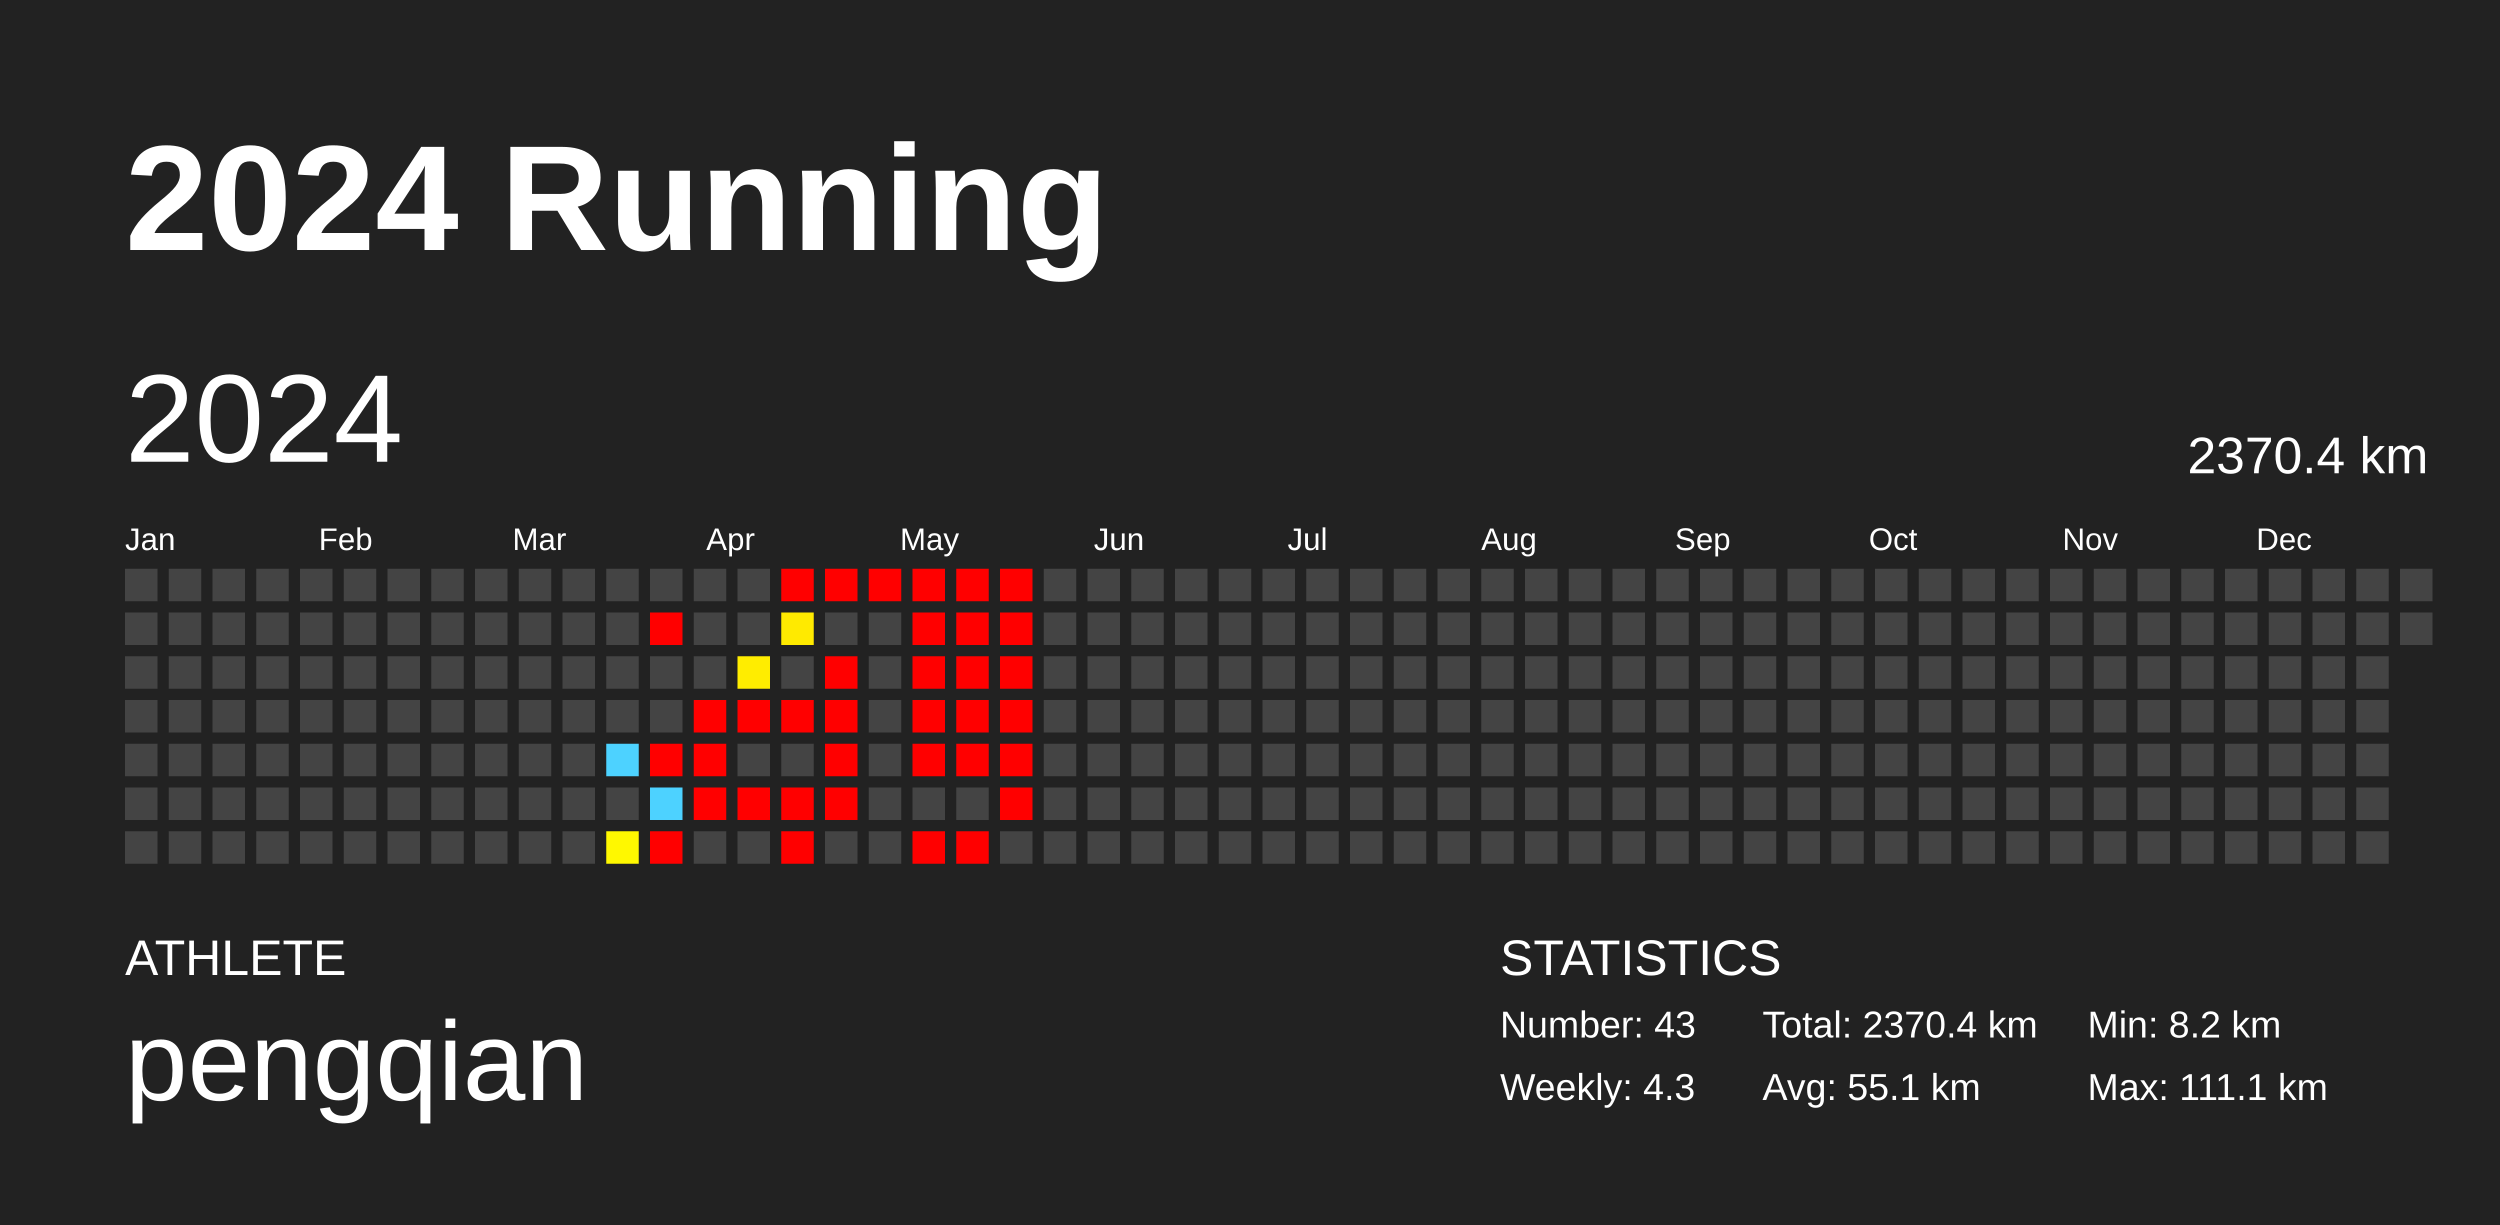
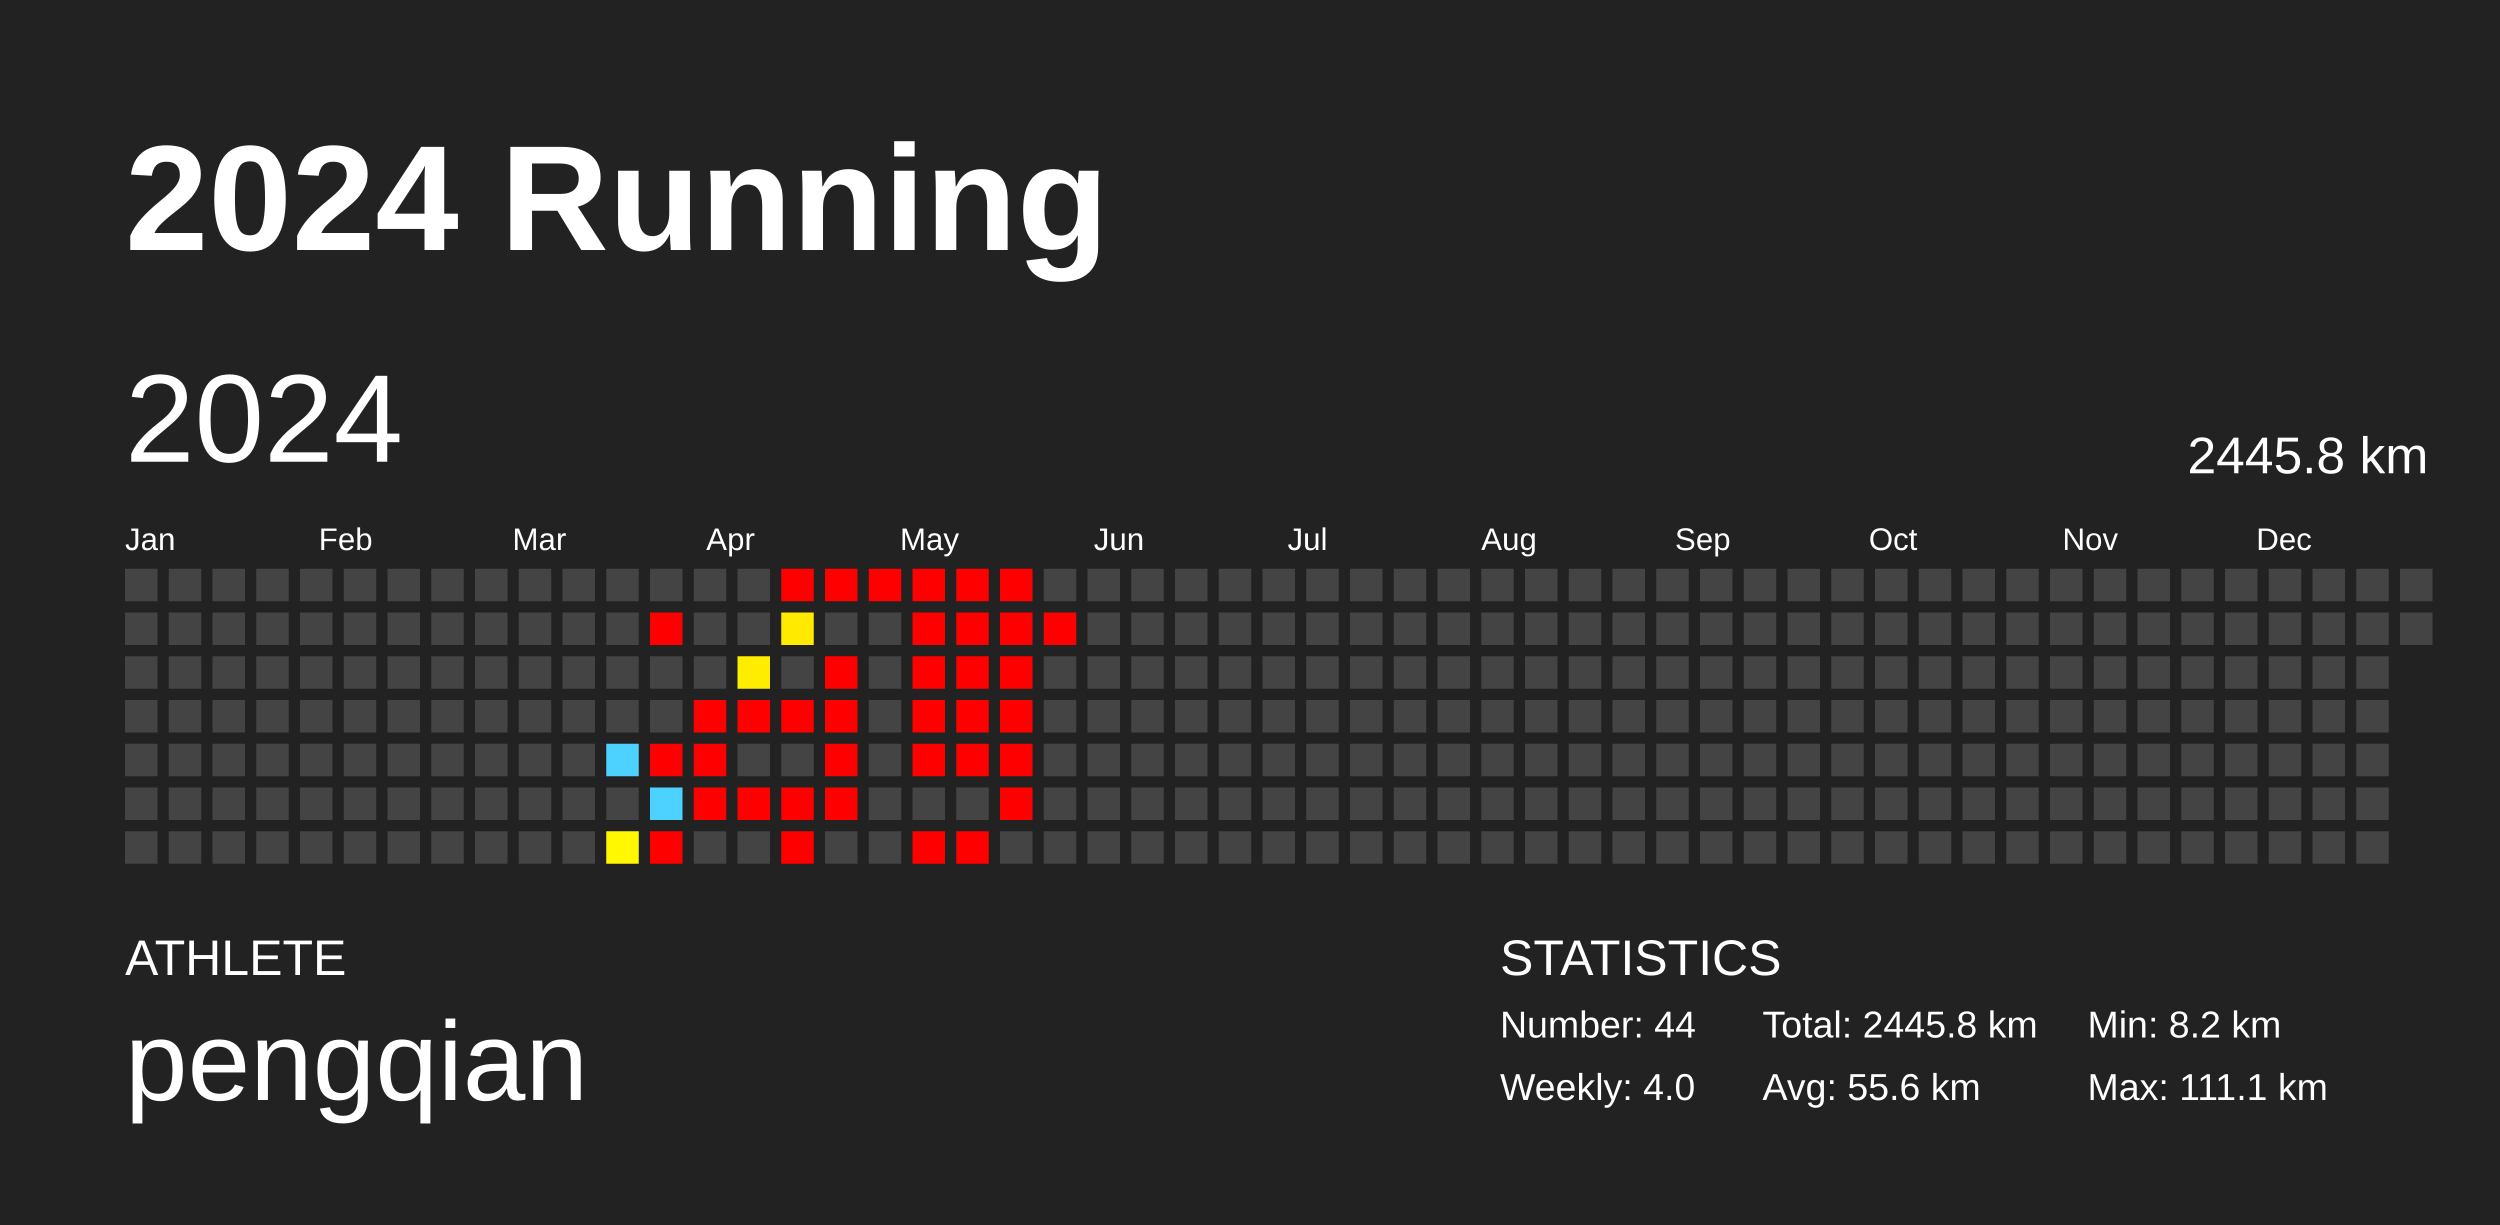
<svg xmlns="http://www.w3.org/2000/svg" baseProfile="full" height="98mm" version="1.1" viewBox="0,0,200,98" width="200mm">
  <defs />
  <rect fill="#222222" height="98" width="200" x="0" y="0" />
  <text fill="#FFFFFF" style="font-size:12px; font-family:Arial; font-weight:bold;" x="10" y="20">2024 Running</text>
  <text fill="#FFFFFF" style="font-size:4px; font-family:Arial" x="10" y="78">ATHLETE</text>
  <text fill="#FFFFFF" style="font-size:9px; font-family:Arial" x="10" y="88">pengqian</text>
  <text fill="#FFFFFF" style="font-size:4px; font-family:Arial" x="120" y="78">STATISTICS</text>
-   <text fill="#FFFFFF" style="font-size:3px; font-family:Arial" x="120" y="83">Number: 43</text>
-   <text fill="#FFFFFF" style="font-size:3px; font-family:Arial" x="120" y="88">Weekly: 4.3</text>
-   <text fill="#FFFFFF" style="font-size:3px; font-family:Arial" x="141" y="83">Total: 2370.4 km</text>
-   <text fill="#FFFFFF" style="font-size:3px; font-family:Arial" x="141" y="88">Avg: 55.1 km</text>
+   <text fill="#FFFFFF" style="font-size:3px; font-family:Arial" x="120" y="83">Number: 44</text>
+   <text fill="#FFFFFF" style="font-size:3px; font-family:Arial" x="120" y="88">Weekly: 4.0</text>
+   <text fill="#FFFFFF" style="font-size:3px; font-family:Arial" x="141" y="83">Total: 2445.8 km</text>
+   <text fill="#FFFFFF" style="font-size:3px; font-family:Arial" x="141" y="88">Avg: 55.6 km</text>
  <text fill="#FFFFFF" style="font-size:3px; font-family:Arial" x="167" y="83">Min: 8.2 km</text>
  <text fill="#FFFFFF" style="font-size:3px; font-family:Arial" x="167" y="88">Max: 111.1 km</text>
  <text dominant-baseline="hanging" fill="#FFFFFF" style="font-size:10.0px; font-family:Arial;" x="10" y="30">2024</text>
-   <text dominant-baseline="hanging" fill="#FFFFFF" style="font-size:4.125px; font-family:Arial;" x="175" y="35">2370.4 km</text>
+   <text dominant-baseline="hanging" fill="#FFFFFF" style="font-size:4.125px; font-family:Arial;" x="175" y="35">2445.8 km</text>
  <text fill="#FFFFFF" style="font-size:2.5px; font-family:Arial" x="10.0" y="44">Jan</text>
  <text fill="#FFFFFF" style="font-size:2.5px; font-family:Arial" x="25.5" y="44">Feb</text>
  <text fill="#FFFFFF" style="font-size:2.5px; font-family:Arial" x="41.0" y="44">Mar</text>
  <text fill="#FFFFFF" style="font-size:2.5px; font-family:Arial" x="56.5" y="44">Apr</text>
  <text fill="#FFFFFF" style="font-size:2.5px; font-family:Arial" x="72.0" y="44">May</text>
  <text fill="#FFFFFF" style="font-size:2.5px; font-family:Arial" x="87.5" y="44">Jun</text>
  <text fill="#FFFFFF" style="font-size:2.5px; font-family:Arial" x="103.0" y="44">Jul</text>
  <text fill="#FFFFFF" style="font-size:2.5px; font-family:Arial" x="118.5" y="44">Aug</text>
  <text fill="#FFFFFF" style="font-size:2.5px; font-family:Arial" x="134.0" y="44">Sep</text>
  <text fill="#FFFFFF" style="font-size:2.5px; font-family:Arial" x="149.5" y="44">Oct</text>
  <text fill="#FFFFFF" style="font-size:2.5px; font-family:Arial" x="165.0" y="44">Nov</text>
  <text fill="#FFFFFF" style="font-size:2.5px; font-family:Arial" x="180.5" y="44">Dec</text>
  <rect fill="#444444" height="2.6" width="2.6" x="10.0" y="45.5" />
  <rect fill="#444444" height="2.6" width="2.6" x="10.0" y="49.0" />
  <rect fill="#444444" height="2.6" width="2.6" x="10.0" y="52.5" />
  <rect fill="#444444" height="2.6" width="2.6" x="10.0" y="56.0" />
  <rect fill="#444444" height="2.6" width="2.6" x="10.0" y="59.5" />
  <rect fill="#444444" height="2.6" width="2.6" x="10.0" y="63.0" />
  <rect fill="#444444" height="2.6" width="2.6" x="10.0" y="66.5" />
  <rect fill="#444444" height="2.6" width="2.6" x="13.5" y="45.5" />
  <rect fill="#444444" height="2.6" width="2.6" x="13.5" y="49.0" />
  <rect fill="#444444" height="2.6" width="2.6" x="13.5" y="52.5" />
  <rect fill="#444444" height="2.6" width="2.6" x="13.5" y="56.0" />
  <rect fill="#444444" height="2.6" width="2.6" x="13.5" y="59.5" />
  <rect fill="#444444" height="2.6" width="2.6" x="13.5" y="63.0" />
  <rect fill="#444444" height="2.6" width="2.6" x="13.5" y="66.5" />
  <rect fill="#444444" height="2.6" width="2.6" x="17.0" y="45.5" />
  <rect fill="#444444" height="2.6" width="2.6" x="17.0" y="49.0" />
  <rect fill="#444444" height="2.6" width="2.6" x="17.0" y="52.5" />
  <rect fill="#444444" height="2.6" width="2.6" x="17.0" y="56.0" />
  <rect fill="#444444" height="2.6" width="2.6" x="17.0" y="59.5" />
  <rect fill="#444444" height="2.6" width="2.6" x="17.0" y="63.0" />
  <rect fill="#444444" height="2.6" width="2.6" x="17.0" y="66.5" />
  <rect fill="#444444" height="2.6" width="2.6" x="20.5" y="45.5" />
  <rect fill="#444444" height="2.6" width="2.6" x="20.5" y="49.0" />
  <rect fill="#444444" height="2.6" width="2.6" x="20.5" y="52.5" />
  <rect fill="#444444" height="2.6" width="2.6" x="20.5" y="56.0" />
  <rect fill="#444444" height="2.6" width="2.6" x="20.5" y="59.5" />
  <rect fill="#444444" height="2.6" width="2.6" x="20.5" y="63.0" />
  <rect fill="#444444" height="2.6" width="2.6" x="20.5" y="66.5" />
  <rect fill="#444444" height="2.6" width="2.6" x="24.0" y="45.5" />
  <rect fill="#444444" height="2.6" width="2.6" x="24.0" y="49.0" />
  <rect fill="#444444" height="2.6" width="2.6" x="24.0" y="52.5" />
  <rect fill="#444444" height="2.6" width="2.6" x="24.0" y="56.0" />
  <rect fill="#444444" height="2.6" width="2.6" x="24.0" y="59.5" />
  <rect fill="#444444" height="2.6" width="2.6" x="24.0" y="63.0" />
  <rect fill="#444444" height="2.6" width="2.6" x="24.0" y="66.5" />
  <rect fill="#444444" height="2.6" width="2.6" x="27.5" y="45.5" />
  <rect fill="#444444" height="2.6" width="2.6" x="27.5" y="49.0" />
  <rect fill="#444444" height="2.6" width="2.6" x="27.5" y="52.5" />
  <rect fill="#444444" height="2.6" width="2.6" x="27.5" y="56.0" />
  <rect fill="#444444" height="2.6" width="2.6" x="27.5" y="59.5" />
  <rect fill="#444444" height="2.6" width="2.6" x="27.5" y="63.0" />
  <rect fill="#444444" height="2.6" width="2.6" x="27.5" y="66.5" />
  <rect fill="#444444" height="2.6" width="2.6" x="31.0" y="45.5" />
  <rect fill="#444444" height="2.6" width="2.6" x="31.0" y="49.0" />
  <rect fill="#444444" height="2.6" width="2.6" x="31.0" y="52.5" />
  <rect fill="#444444" height="2.6" width="2.6" x="31.0" y="56.0" />
  <rect fill="#444444" height="2.6" width="2.6" x="31.0" y="59.5" />
  <rect fill="#444444" height="2.6" width="2.6" x="31.0" y="63.0" />
  <rect fill="#444444" height="2.6" width="2.6" x="31.0" y="66.5" />
  <rect fill="#444444" height="2.6" width="2.6" x="34.5" y="45.5" />
  <rect fill="#444444" height="2.6" width="2.6" x="34.5" y="49.0" />
  <rect fill="#444444" height="2.6" width="2.6" x="34.5" y="52.5" />
  <rect fill="#444444" height="2.6" width="2.6" x="34.5" y="56.0" />
  <rect fill="#444444" height="2.6" width="2.6" x="34.5" y="59.5" />
  <rect fill="#444444" height="2.6" width="2.6" x="34.5" y="63.0" />
  <rect fill="#444444" height="2.6" width="2.6" x="34.5" y="66.5" />
  <rect fill="#444444" height="2.6" width="2.6" x="38.0" y="45.5" />
  <rect fill="#444444" height="2.6" width="2.6" x="38.0" y="49.0" />
  <rect fill="#444444" height="2.6" width="2.6" x="38.0" y="52.5" />
  <rect fill="#444444" height="2.6" width="2.6" x="38.0" y="56.0" />
  <rect fill="#444444" height="2.6" width="2.6" x="38.0" y="59.5" />
  <rect fill="#444444" height="2.6" width="2.6" x="38.0" y="63.0" />
  <rect fill="#444444" height="2.6" width="2.6" x="38.0" y="66.5" />
  <rect fill="#444444" height="2.6" width="2.6" x="41.5" y="45.5" />
  <rect fill="#444444" height="2.6" width="2.6" x="41.5" y="49.0" />
  <rect fill="#444444" height="2.6" width="2.6" x="41.5" y="52.5" />
  <rect fill="#444444" height="2.6" width="2.6" x="41.5" y="56.0" />
  <rect fill="#444444" height="2.6" width="2.6" x="41.5" y="59.5" />
  <rect fill="#444444" height="2.6" width="2.6" x="41.5" y="63.0" />
  <rect fill="#444444" height="2.6" width="2.6" x="41.5" y="66.5" />
  <rect fill="#444444" height="2.6" width="2.6" x="45.0" y="45.5" />
  <rect fill="#444444" height="2.6" width="2.6" x="45.0" y="49.0" />
  <rect fill="#444444" height="2.6" width="2.6" x="45.0" y="52.5" />
  <rect fill="#444444" height="2.6" width="2.6" x="45.0" y="56.0" />
  <rect fill="#444444" height="2.6" width="2.6" x="45.0" y="59.5" />
  <rect fill="#444444" height="2.6" width="2.6" x="45.0" y="63.0" />
  <rect fill="#444444" height="2.6" width="2.6" x="45.0" y="66.5" />
  <rect fill="#444444" height="2.6" width="2.6" x="48.5" y="45.5" />
  <rect fill="#444444" height="2.6" width="2.6" x="48.5" y="49.0" />
  <rect fill="#444444" height="2.6" width="2.6" x="48.5" y="52.5" />
  <rect fill="#444444" height="2.6" width="2.6" x="48.5" y="56.0" />
  <rect fill="#4dd2ff" height="2.6" width="2.6" x="48.5" y="59.5" />
  <rect fill="#444444" height="2.6" width="2.6" x="48.5" y="63.0" />
  <rect fill="#fff800" height="2.6" width="2.6" x="48.5" y="66.5" />
  <rect fill="#444444" height="2.6" width="2.6" x="52.0" y="45.5" />
  <rect fill="red" height="2.6" width="2.6" x="52.0" y="49.0" />
  <rect fill="#444444" height="2.6" width="2.6" x="52.0" y="52.5" />
  <rect fill="#444444" height="2.6" width="2.6" x="52.0" y="56.0" />
  <rect fill="red" height="2.6" width="2.6" x="52.0" y="59.5" />
  <rect fill="#4dd2ff" height="2.6" width="2.6" x="52.0" y="63.0" />
  <rect fill="red" height="2.6" width="2.6" x="52.0" y="66.5" />
  <rect fill="#444444" height="2.6" width="2.6" x="55.5" y="45.5" />
  <rect fill="#444444" height="2.6" width="2.6" x="55.5" y="49.0" />
  <rect fill="#444444" height="2.6" width="2.6" x="55.5" y="52.5" />
  <rect fill="red" height="2.6" width="2.6" x="55.5" y="56.0" />
  <rect fill="red" height="2.6" width="2.6" x="55.5" y="59.5" />
  <rect fill="red" height="2.6" width="2.6" x="55.5" y="63.0" />
  <rect fill="#444444" height="2.6" width="2.6" x="55.5" y="66.5" />
  <rect fill="#444444" height="2.6" width="2.6" x="59.0" y="45.5" />
  <rect fill="#444444" height="2.6" width="2.6" x="59.0" y="49.0" />
  <rect fill="#ffed00" height="2.6" width="2.6" x="59.0" y="52.5" />
  <rect fill="red" height="2.6" width="2.6" x="59.0" y="56.0" />
  <rect fill="#444444" height="2.6" width="2.6" x="59.0" y="59.5" />
  <rect fill="red" height="2.6" width="2.6" x="59.0" y="63.0" />
  <rect fill="#444444" height="2.6" width="2.6" x="59.0" y="66.5" />
  <rect fill="red" height="2.6" width="2.6" x="62.5" y="45.5" />
  <rect fill="#ffea00" height="2.6" width="2.6" x="62.5" y="49.0" />
  <rect fill="#444444" height="2.6" width="2.6" x="62.5" y="52.5" />
  <rect fill="red" height="2.6" width="2.6" x="62.5" y="56.0" />
  <rect fill="#444444" height="2.6" width="2.6" x="62.5" y="59.5" />
  <rect fill="red" height="2.6" width="2.6" x="62.5" y="63.0" />
  <rect fill="red" height="2.6" width="2.6" x="62.5" y="66.5" />
  <rect fill="red" height="2.6" width="2.6" x="66.0" y="45.5" />
  <rect fill="#444444" height="2.6" width="2.6" x="66.0" y="49.0" />
  <rect fill="red" height="2.6" width="2.6" x="66.0" y="52.5" />
  <rect fill="red" height="2.6" width="2.6" x="66.0" y="56.0" />
  <rect fill="red" height="2.6" width="2.6" x="66.0" y="59.5" />
  <rect fill="red" height="2.6" width="2.6" x="66.0" y="63.0" />
  <rect fill="#444444" height="2.6" width="2.6" x="66.0" y="66.5" />
  <rect fill="red" height="2.6" width="2.6" x="69.5" y="45.5" />
  <rect fill="#444444" height="2.6" width="2.6" x="69.5" y="49.0" />
  <rect fill="#444444" height="2.6" width="2.6" x="69.5" y="52.5" />
  <rect fill="#444444" height="2.6" width="2.6" x="69.5" y="56.0" />
  <rect fill="#444444" height="2.6" width="2.6" x="69.5" y="59.5" />
  <rect fill="#444444" height="2.6" width="2.6" x="69.5" y="63.0" />
  <rect fill="#444444" height="2.6" width="2.6" x="69.5" y="66.5" />
  <rect fill="red" height="2.6" width="2.6" x="73.0" y="45.5" />
  <rect fill="red" height="2.6" width="2.6" x="73.0" y="49.0" />
  <rect fill="red" height="2.6" width="2.6" x="73.0" y="52.5" />
  <rect fill="red" height="2.6" width="2.6" x="73.0" y="56.0" />
  <rect fill="red" height="2.6" width="2.6" x="73.0" y="59.5" />
  <rect fill="#444444" height="2.6" width="2.6" x="73.0" y="63.0" />
  <rect fill="red" height="2.6" width="2.6" x="73.0" y="66.5" />
  <rect fill="red" height="2.6" width="2.6" x="76.5" y="45.5" />
  <rect fill="red" height="2.6" width="2.6" x="76.5" y="49.0" />
  <rect fill="red" height="2.6" width="2.6" x="76.5" y="52.5" />
  <rect fill="red" height="2.6" width="2.6" x="76.5" y="56.0" />
  <rect fill="red" height="2.6" width="2.6" x="76.5" y="59.5" />
  <rect fill="#444444" height="2.6" width="2.6" x="76.5" y="63.0" />
  <rect fill="red" height="2.6" width="2.6" x="76.5" y="66.5" />
  <rect fill="red" height="2.6" width="2.6" x="80.0" y="45.5" />
  <rect fill="red" height="2.6" width="2.6" x="80.0" y="49.0" />
  <rect fill="red" height="2.6" width="2.6" x="80.0" y="52.5" />
  <rect fill="red" height="2.6" width="2.6" x="80.0" y="56.0" />
  <rect fill="red" height="2.6" width="2.6" x="80.0" y="59.5" />
  <rect fill="red" height="2.6" width="2.6" x="80.0" y="63.0" />
  <rect fill="#444444" height="2.6" width="2.6" x="80.0" y="66.5" />
  <rect fill="#444444" height="2.6" width="2.6" x="83.5" y="45.5" />
-   <rect fill="#444444" height="2.6" width="2.6" x="83.5" y="49.0" />
+   <rect fill="red" height="2.6" width="2.6" x="83.5" y="49.0" />
  <rect fill="#444444" height="2.6" width="2.6" x="83.5" y="52.5" />
  <rect fill="#444444" height="2.6" width="2.6" x="83.5" y="56.0" />
  <rect fill="#444444" height="2.6" width="2.6" x="83.5" y="59.5" />
  <rect fill="#444444" height="2.6" width="2.6" x="83.5" y="63.0" />
  <rect fill="#444444" height="2.6" width="2.6" x="83.5" y="66.5" />
  <rect fill="#444444" height="2.6" width="2.6" x="87.0" y="45.5" />
  <rect fill="#444444" height="2.6" width="2.6" x="87.0" y="49.0" />
  <rect fill="#444444" height="2.6" width="2.6" x="87.0" y="52.5" />
  <rect fill="#444444" height="2.6" width="2.6" x="87.0" y="56.0" />
  <rect fill="#444444" height="2.6" width="2.6" x="87.0" y="59.5" />
  <rect fill="#444444" height="2.6" width="2.6" x="87.0" y="63.0" />
  <rect fill="#444444" height="2.6" width="2.6" x="87.0" y="66.5" />
  <rect fill="#444444" height="2.6" width="2.6" x="90.5" y="45.5" />
  <rect fill="#444444" height="2.6" width="2.6" x="90.5" y="49.0" />
  <rect fill="#444444" height="2.6" width="2.6" x="90.5" y="52.5" />
  <rect fill="#444444" height="2.6" width="2.6" x="90.5" y="56.0" />
  <rect fill="#444444" height="2.6" width="2.6" x="90.5" y="59.5" />
  <rect fill="#444444" height="2.6" width="2.6" x="90.5" y="63.0" />
  <rect fill="#444444" height="2.6" width="2.6" x="90.5" y="66.5" />
  <rect fill="#444444" height="2.6" width="2.6" x="94.0" y="45.5" />
  <rect fill="#444444" height="2.6" width="2.6" x="94.0" y="49.0" />
  <rect fill="#444444" height="2.6" width="2.6" x="94.0" y="52.5" />
  <rect fill="#444444" height="2.6" width="2.6" x="94.0" y="56.0" />
  <rect fill="#444444" height="2.6" width="2.6" x="94.0" y="59.5" />
  <rect fill="#444444" height="2.6" width="2.6" x="94.0" y="63.0" />
  <rect fill="#444444" height="2.6" width="2.6" x="94.0" y="66.5" />
  <rect fill="#444444" height="2.6" width="2.6" x="97.5" y="45.5" />
  <rect fill="#444444" height="2.6" width="2.6" x="97.5" y="49.0" />
  <rect fill="#444444" height="2.6" width="2.6" x="97.5" y="52.5" />
  <rect fill="#444444" height="2.6" width="2.6" x="97.5" y="56.0" />
  <rect fill="#444444" height="2.6" width="2.6" x="97.5" y="59.5" />
  <rect fill="#444444" height="2.6" width="2.6" x="97.5" y="63.0" />
  <rect fill="#444444" height="2.6" width="2.6" x="97.5" y="66.5" />
  <rect fill="#444444" height="2.6" width="2.6" x="101.0" y="45.5" />
  <rect fill="#444444" height="2.6" width="2.6" x="101.0" y="49.0" />
  <rect fill="#444444" height="2.6" width="2.6" x="101.0" y="52.5" />
  <rect fill="#444444" height="2.6" width="2.6" x="101.0" y="56.0" />
  <rect fill="#444444" height="2.6" width="2.6" x="101.0" y="59.5" />
  <rect fill="#444444" height="2.6" width="2.6" x="101.0" y="63.0" />
  <rect fill="#444444" height="2.6" width="2.6" x="101.0" y="66.5" />
  <rect fill="#444444" height="2.6" width="2.6" x="104.5" y="45.5" />
  <rect fill="#444444" height="2.6" width="2.6" x="104.5" y="49.0" />
  <rect fill="#444444" height="2.6" width="2.6" x="104.5" y="52.5" />
  <rect fill="#444444" height="2.6" width="2.6" x="104.5" y="56.0" />
  <rect fill="#444444" height="2.6" width="2.6" x="104.5" y="59.5" />
  <rect fill="#444444" height="2.6" width="2.6" x="104.5" y="63.0" />
  <rect fill="#444444" height="2.6" width="2.6" x="104.5" y="66.5" />
  <rect fill="#444444" height="2.6" width="2.6" x="108.0" y="45.5" />
  <rect fill="#444444" height="2.6" width="2.6" x="108.0" y="49.0" />
  <rect fill="#444444" height="2.6" width="2.6" x="108.0" y="52.5" />
  <rect fill="#444444" height="2.6" width="2.6" x="108.0" y="56.0" />
  <rect fill="#444444" height="2.6" width="2.6" x="108.0" y="59.5" />
  <rect fill="#444444" height="2.6" width="2.6" x="108.0" y="63.0" />
  <rect fill="#444444" height="2.6" width="2.6" x="108.0" y="66.5" />
  <rect fill="#444444" height="2.6" width="2.6" x="111.5" y="45.5" />
  <rect fill="#444444" height="2.6" width="2.6" x="111.5" y="49.0" />
  <rect fill="#444444" height="2.6" width="2.6" x="111.5" y="52.5" />
  <rect fill="#444444" height="2.6" width="2.6" x="111.5" y="56.0" />
  <rect fill="#444444" height="2.6" width="2.6" x="111.5" y="59.5" />
  <rect fill="#444444" height="2.6" width="2.6" x="111.5" y="63.0" />
  <rect fill="#444444" height="2.6" width="2.6" x="111.5" y="66.5" />
  <rect fill="#444444" height="2.6" width="2.6" x="115.0" y="45.5" />
  <rect fill="#444444" height="2.6" width="2.6" x="115.0" y="49.0" />
  <rect fill="#444444" height="2.6" width="2.6" x="115.0" y="52.5" />
  <rect fill="#444444" height="2.6" width="2.6" x="115.0" y="56.0" />
  <rect fill="#444444" height="2.6" width="2.6" x="115.0" y="59.5" />
  <rect fill="#444444" height="2.6" width="2.6" x="115.0" y="63.0" />
  <rect fill="#444444" height="2.6" width="2.6" x="115.0" y="66.5" />
  <rect fill="#444444" height="2.6" width="2.6" x="118.5" y="45.5" />
  <rect fill="#444444" height="2.6" width="2.6" x="118.5" y="49.0" />
  <rect fill="#444444" height="2.6" width="2.6" x="118.5" y="52.5" />
  <rect fill="#444444" height="2.6" width="2.6" x="118.5" y="56.0" />
  <rect fill="#444444" height="2.6" width="2.6" x="118.5" y="59.5" />
  <rect fill="#444444" height="2.6" width="2.6" x="118.5" y="63.0" />
  <rect fill="#444444" height="2.6" width="2.6" x="118.5" y="66.5" />
  <rect fill="#444444" height="2.6" width="2.6" x="122.0" y="45.5" />
  <rect fill="#444444" height="2.6" width="2.6" x="122.0" y="49.0" />
  <rect fill="#444444" height="2.6" width="2.6" x="122.0" y="52.5" />
  <rect fill="#444444" height="2.6" width="2.6" x="122.0" y="56.0" />
  <rect fill="#444444" height="2.6" width="2.6" x="122.0" y="59.5" />
  <rect fill="#444444" height="2.6" width="2.6" x="122.0" y="63.0" />
  <rect fill="#444444" height="2.6" width="2.6" x="122.0" y="66.5" />
  <rect fill="#444444" height="2.6" width="2.6" x="125.5" y="45.5" />
  <rect fill="#444444" height="2.6" width="2.6" x="125.5" y="49.0" />
  <rect fill="#444444" height="2.6" width="2.6" x="125.5" y="52.5" />
  <rect fill="#444444" height="2.6" width="2.6" x="125.5" y="56.0" />
  <rect fill="#444444" height="2.6" width="2.6" x="125.5" y="59.5" />
  <rect fill="#444444" height="2.6" width="2.6" x="125.5" y="63.0" />
  <rect fill="#444444" height="2.6" width="2.6" x="125.5" y="66.5" />
  <rect fill="#444444" height="2.6" width="2.6" x="129.0" y="45.5" />
  <rect fill="#444444" height="2.6" width="2.6" x="129.0" y="49.0" />
  <rect fill="#444444" height="2.6" width="2.6" x="129.0" y="52.5" />
  <rect fill="#444444" height="2.6" width="2.6" x="129.0" y="56.0" />
  <rect fill="#444444" height="2.6" width="2.6" x="129.0" y="59.5" />
  <rect fill="#444444" height="2.6" width="2.6" x="129.0" y="63.0" />
  <rect fill="#444444" height="2.6" width="2.6" x="129.0" y="66.5" />
  <rect fill="#444444" height="2.6" width="2.6" x="132.5" y="45.5" />
  <rect fill="#444444" height="2.6" width="2.6" x="132.5" y="49.0" />
  <rect fill="#444444" height="2.6" width="2.6" x="132.5" y="52.5" />
  <rect fill="#444444" height="2.6" width="2.6" x="132.5" y="56.0" />
  <rect fill="#444444" height="2.6" width="2.6" x="132.5" y="59.5" />
  <rect fill="#444444" height="2.6" width="2.6" x="132.5" y="63.0" />
  <rect fill="#444444" height="2.6" width="2.6" x="132.5" y="66.5" />
  <rect fill="#444444" height="2.6" width="2.6" x="136.0" y="45.5" />
  <rect fill="#444444" height="2.6" width="2.6" x="136.0" y="49.0" />
  <rect fill="#444444" height="2.6" width="2.6" x="136.0" y="52.5" />
  <rect fill="#444444" height="2.6" width="2.6" x="136.0" y="56.0" />
  <rect fill="#444444" height="2.6" width="2.6" x="136.0" y="59.5" />
  <rect fill="#444444" height="2.6" width="2.6" x="136.0" y="63.0" />
  <rect fill="#444444" height="2.6" width="2.6" x="136.0" y="66.5" />
  <rect fill="#444444" height="2.6" width="2.6" x="139.5" y="45.5" />
  <rect fill="#444444" height="2.6" width="2.6" x="139.5" y="49.0" />
  <rect fill="#444444" height="2.6" width="2.6" x="139.5" y="52.5" />
  <rect fill="#444444" height="2.6" width="2.6" x="139.5" y="56.0" />
  <rect fill="#444444" height="2.6" width="2.6" x="139.5" y="59.5" />
  <rect fill="#444444" height="2.6" width="2.6" x="139.5" y="63.0" />
  <rect fill="#444444" height="2.6" width="2.6" x="139.5" y="66.5" />
  <rect fill="#444444" height="2.6" width="2.6" x="143.0" y="45.5" />
  <rect fill="#444444" height="2.6" width="2.6" x="143.0" y="49.0" />
  <rect fill="#444444" height="2.6" width="2.6" x="143.0" y="52.5" />
  <rect fill="#444444" height="2.6" width="2.6" x="143.0" y="56.0" />
  <rect fill="#444444" height="2.6" width="2.6" x="143.0" y="59.5" />
  <rect fill="#444444" height="2.6" width="2.6" x="143.0" y="63.0" />
  <rect fill="#444444" height="2.6" width="2.6" x="143.0" y="66.5" />
  <rect fill="#444444" height="2.6" width="2.6" x="146.5" y="45.5" />
  <rect fill="#444444" height="2.6" width="2.6" x="146.5" y="49.0" />
  <rect fill="#444444" height="2.6" width="2.6" x="146.5" y="52.5" />
  <rect fill="#444444" height="2.6" width="2.6" x="146.5" y="56.0" />
  <rect fill="#444444" height="2.6" width="2.6" x="146.5" y="59.5" />
  <rect fill="#444444" height="2.6" width="2.6" x="146.5" y="63.0" />
  <rect fill="#444444" height="2.6" width="2.6" x="146.5" y="66.5" />
  <rect fill="#444444" height="2.6" width="2.6" x="150.0" y="45.5" />
  <rect fill="#444444" height="2.6" width="2.6" x="150.0" y="49.0" />
  <rect fill="#444444" height="2.6" width="2.6" x="150.0" y="52.5" />
  <rect fill="#444444" height="2.6" width="2.6" x="150.0" y="56.0" />
  <rect fill="#444444" height="2.6" width="2.6" x="150.0" y="59.5" />
  <rect fill="#444444" height="2.6" width="2.6" x="150.0" y="63.0" />
  <rect fill="#444444" height="2.6" width="2.6" x="150.0" y="66.5" />
  <rect fill="#444444" height="2.6" width="2.6" x="153.5" y="45.5" />
  <rect fill="#444444" height="2.6" width="2.6" x="153.5" y="49.0" />
  <rect fill="#444444" height="2.6" width="2.6" x="153.5" y="52.5" />
  <rect fill="#444444" height="2.6" width="2.6" x="153.5" y="56.0" />
  <rect fill="#444444" height="2.6" width="2.6" x="153.5" y="59.5" />
  <rect fill="#444444" height="2.6" width="2.6" x="153.5" y="63.0" />
  <rect fill="#444444" height="2.6" width="2.6" x="153.5" y="66.5" />
  <rect fill="#444444" height="2.6" width="2.6" x="157.0" y="45.5" />
  <rect fill="#444444" height="2.6" width="2.6" x="157.0" y="49.0" />
  <rect fill="#444444" height="2.6" width="2.6" x="157.0" y="52.5" />
  <rect fill="#444444" height="2.6" width="2.6" x="157.0" y="56.0" />
  <rect fill="#444444" height="2.6" width="2.6" x="157.0" y="59.5" />
  <rect fill="#444444" height="2.6" width="2.6" x="157.0" y="63.0" />
  <rect fill="#444444" height="2.6" width="2.6" x="157.0" y="66.5" />
  <rect fill="#444444" height="2.6" width="2.6" x="160.5" y="45.5" />
  <rect fill="#444444" height="2.6" width="2.6" x="160.5" y="49.0" />
  <rect fill="#444444" height="2.6" width="2.6" x="160.5" y="52.5" />
  <rect fill="#444444" height="2.6" width="2.6" x="160.5" y="56.0" />
  <rect fill="#444444" height="2.6" width="2.6" x="160.5" y="59.5" />
  <rect fill="#444444" height="2.6" width="2.6" x="160.5" y="63.0" />
  <rect fill="#444444" height="2.6" width="2.6" x="160.5" y="66.5" />
  <rect fill="#444444" height="2.6" width="2.6" x="164.0" y="45.5" />
  <rect fill="#444444" height="2.6" width="2.6" x="164.0" y="49.0" />
  <rect fill="#444444" height="2.6" width="2.6" x="164.0" y="52.5" />
  <rect fill="#444444" height="2.6" width="2.6" x="164.0" y="56.0" />
  <rect fill="#444444" height="2.6" width="2.6" x="164.0" y="59.5" />
  <rect fill="#444444" height="2.6" width="2.6" x="164.0" y="63.0" />
  <rect fill="#444444" height="2.6" width="2.6" x="164.0" y="66.5" />
  <rect fill="#444444" height="2.6" width="2.6" x="167.5" y="45.5" />
  <rect fill="#444444" height="2.6" width="2.6" x="167.5" y="49.0" />
  <rect fill="#444444" height="2.6" width="2.6" x="167.5" y="52.5" />
  <rect fill="#444444" height="2.6" width="2.6" x="167.5" y="56.0" />
  <rect fill="#444444" height="2.6" width="2.6" x="167.5" y="59.5" />
  <rect fill="#444444" height="2.6" width="2.6" x="167.5" y="63.0" />
  <rect fill="#444444" height="2.6" width="2.6" x="167.5" y="66.5" />
  <rect fill="#444444" height="2.6" width="2.6" x="171.0" y="45.5" />
  <rect fill="#444444" height="2.6" width="2.6" x="171.0" y="49.0" />
  <rect fill="#444444" height="2.6" width="2.6" x="171.0" y="52.5" />
  <rect fill="#444444" height="2.6" width="2.6" x="171.0" y="56.0" />
  <rect fill="#444444" height="2.6" width="2.6" x="171.0" y="59.5" />
  <rect fill="#444444" height="2.6" width="2.6" x="171.0" y="63.0" />
  <rect fill="#444444" height="2.6" width="2.6" x="171.0" y="66.5" />
  <rect fill="#444444" height="2.6" width="2.6" x="174.5" y="45.5" />
  <rect fill="#444444" height="2.6" width="2.6" x="174.5" y="49.0" />
  <rect fill="#444444" height="2.6" width="2.6" x="174.5" y="52.5" />
  <rect fill="#444444" height="2.6" width="2.6" x="174.5" y="56.0" />
  <rect fill="#444444" height="2.6" width="2.6" x="174.5" y="59.5" />
  <rect fill="#444444" height="2.6" width="2.6" x="174.5" y="63.0" />
  <rect fill="#444444" height="2.6" width="2.6" x="174.5" y="66.5" />
  <rect fill="#444444" height="2.6" width="2.6" x="178.0" y="45.5" />
  <rect fill="#444444" height="2.6" width="2.6" x="178.0" y="49.0" />
  <rect fill="#444444" height="2.6" width="2.6" x="178.0" y="52.5" />
  <rect fill="#444444" height="2.6" width="2.6" x="178.0" y="56.0" />
  <rect fill="#444444" height="2.6" width="2.6" x="178.0" y="59.5" />
  <rect fill="#444444" height="2.6" width="2.6" x="178.0" y="63.0" />
  <rect fill="#444444" height="2.6" width="2.6" x="178.0" y="66.5" />
  <rect fill="#444444" height="2.6" width="2.6" x="181.5" y="45.5" />
  <rect fill="#444444" height="2.6" width="2.6" x="181.5" y="49.0" />
  <rect fill="#444444" height="2.6" width="2.6" x="181.5" y="52.5" />
  <rect fill="#444444" height="2.6" width="2.6" x="181.5" y="56.0" />
  <rect fill="#444444" height="2.6" width="2.6" x="181.5" y="59.5" />
  <rect fill="#444444" height="2.6" width="2.6" x="181.5" y="63.0" />
  <rect fill="#444444" height="2.6" width="2.6" x="181.5" y="66.5" />
  <rect fill="#444444" height="2.6" width="2.6" x="185.0" y="45.5" />
  <rect fill="#444444" height="2.6" width="2.6" x="185.0" y="49.0" />
  <rect fill="#444444" height="2.6" width="2.6" x="185.0" y="52.5" />
  <rect fill="#444444" height="2.6" width="2.6" x="185.0" y="56.0" />
  <rect fill="#444444" height="2.6" width="2.6" x="185.0" y="59.5" />
  <rect fill="#444444" height="2.6" width="2.6" x="185.0" y="63.0" />
  <rect fill="#444444" height="2.6" width="2.6" x="185.0" y="66.5" />
  <rect fill="#444444" height="2.6" width="2.6" x="188.5" y="45.5" />
  <rect fill="#444444" height="2.6" width="2.6" x="188.5" y="49.0" />
  <rect fill="#444444" height="2.6" width="2.6" x="188.5" y="52.5" />
  <rect fill="#444444" height="2.6" width="2.6" x="188.5" y="56.0" />
  <rect fill="#444444" height="2.6" width="2.6" x="188.5" y="59.5" />
  <rect fill="#444444" height="2.6" width="2.6" x="188.5" y="63.0" />
  <rect fill="#444444" height="2.6" width="2.6" x="188.5" y="66.5" />
  <rect fill="#444444" height="2.6" width="2.6" x="192.0" y="45.5" />
  <rect fill="#444444" height="2.6" width="2.6" x="192.0" y="49.0" />
</svg>
